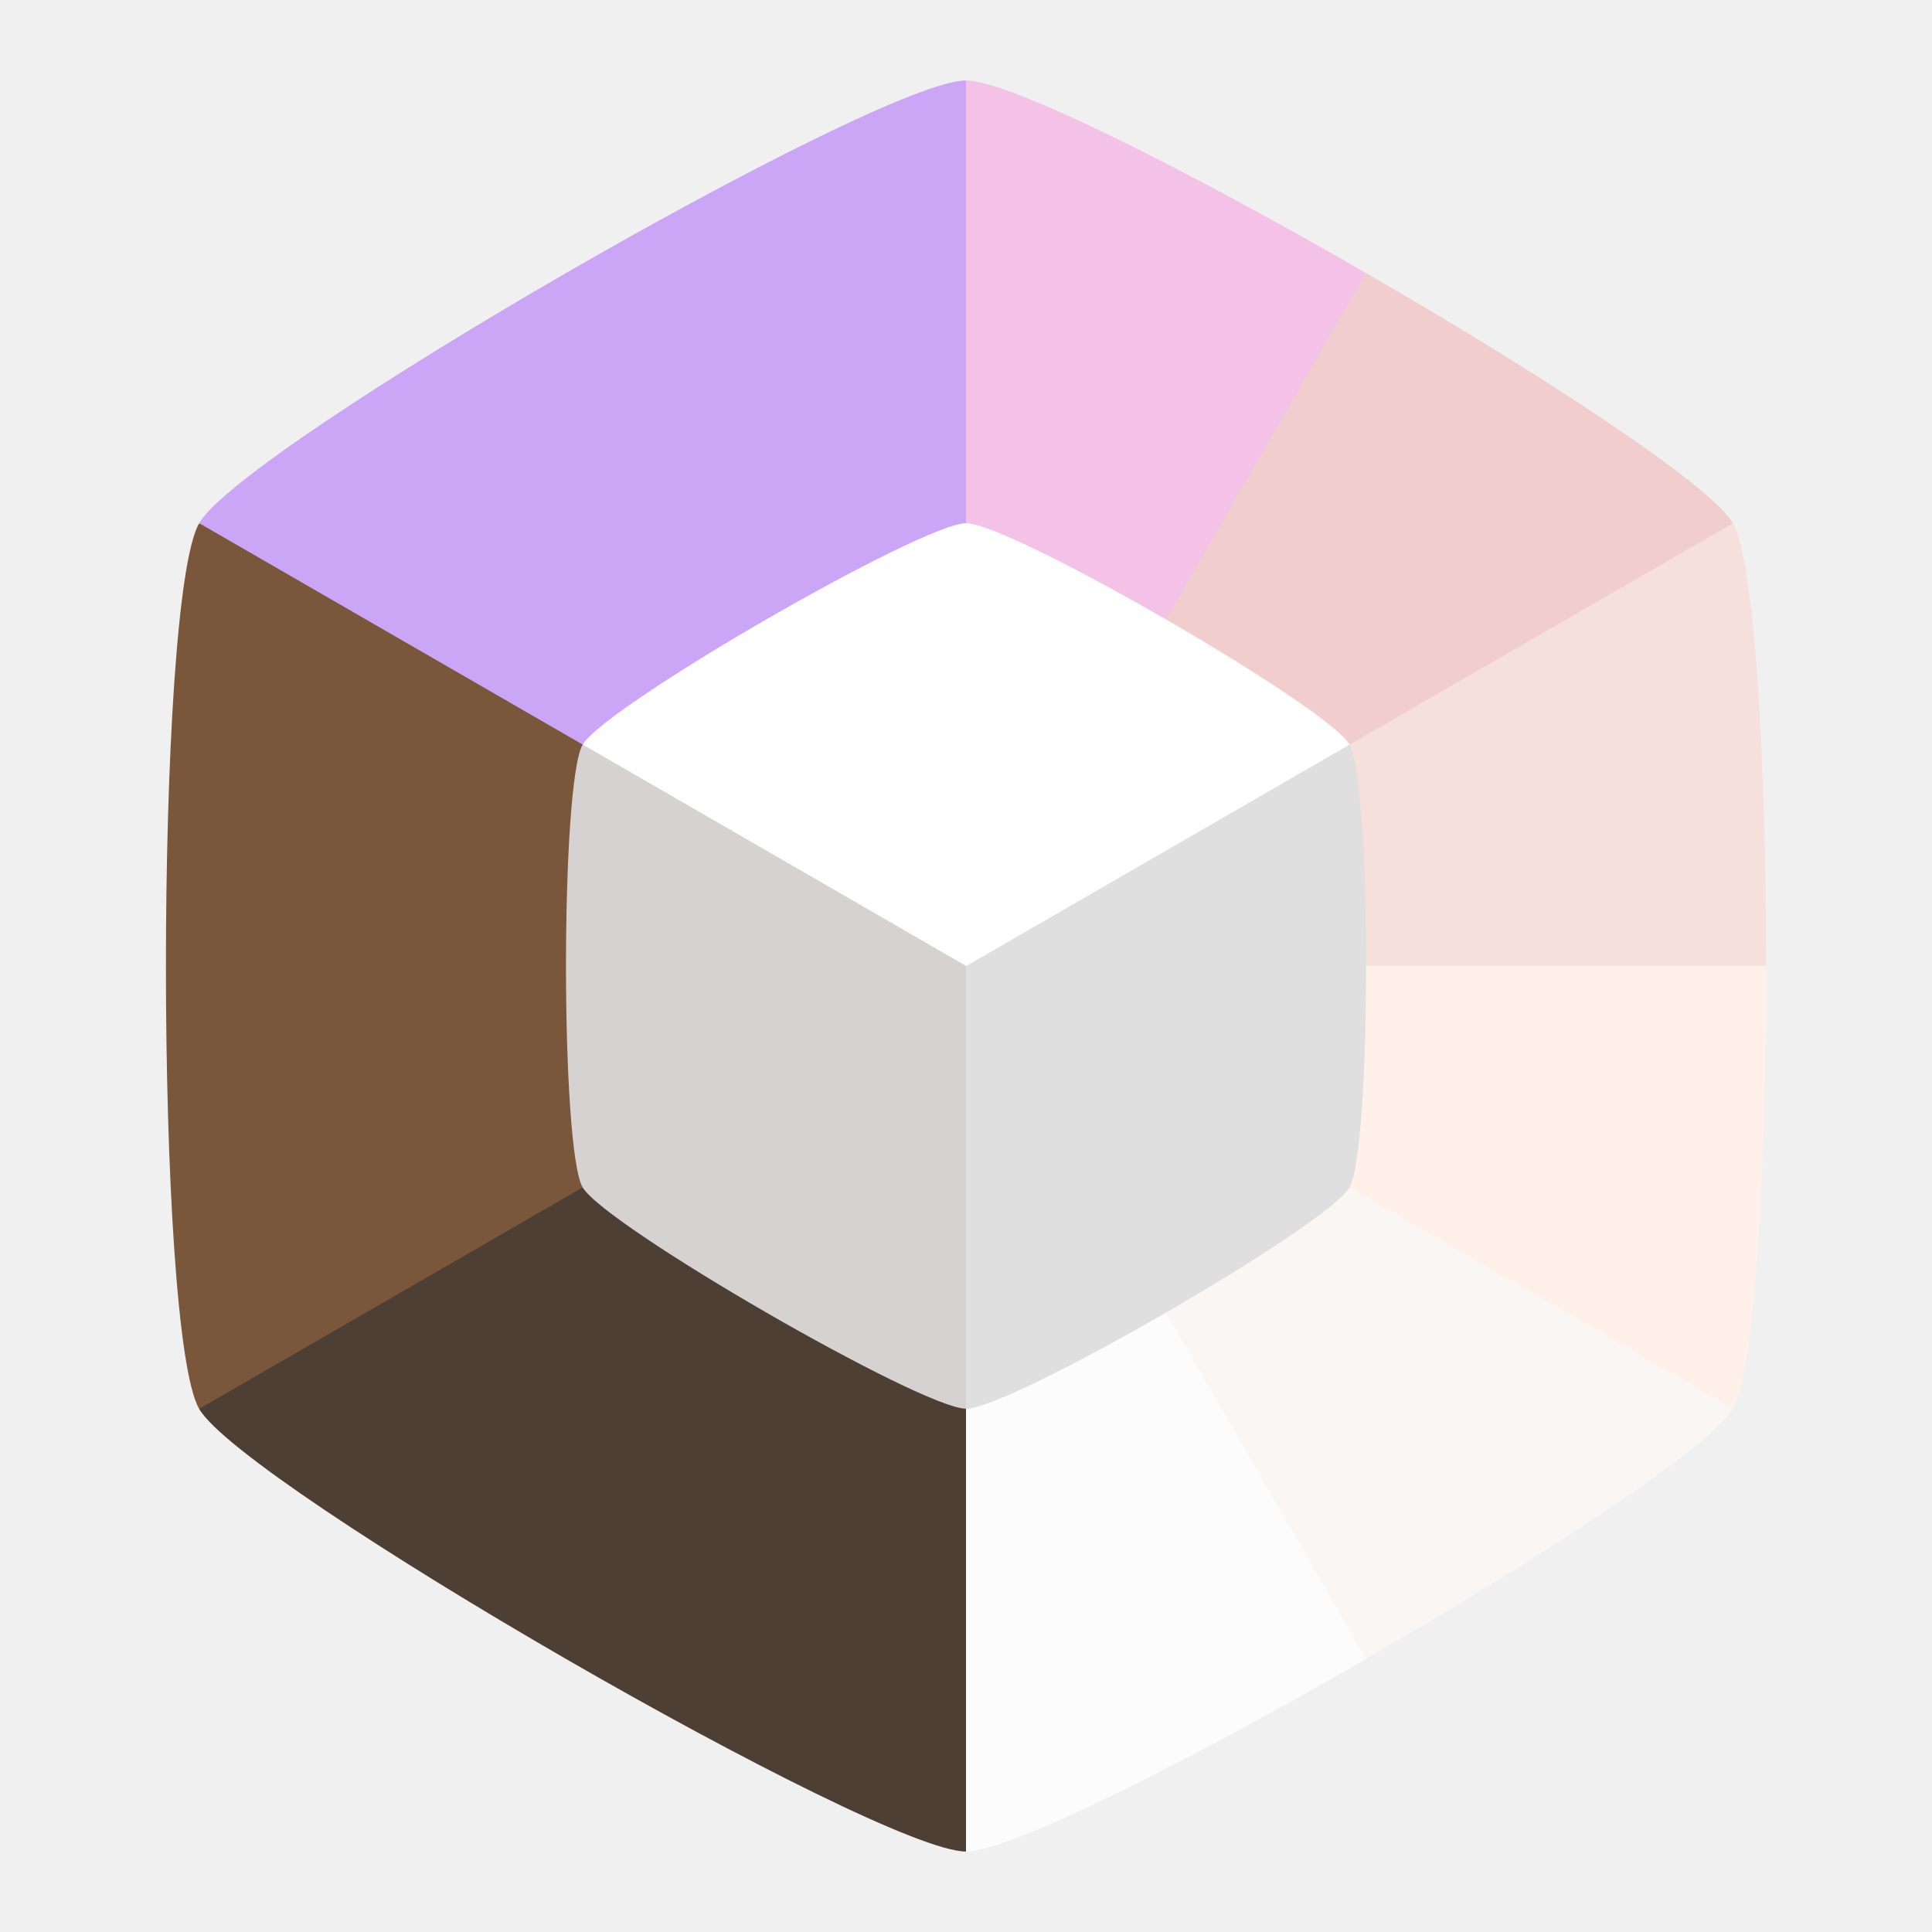
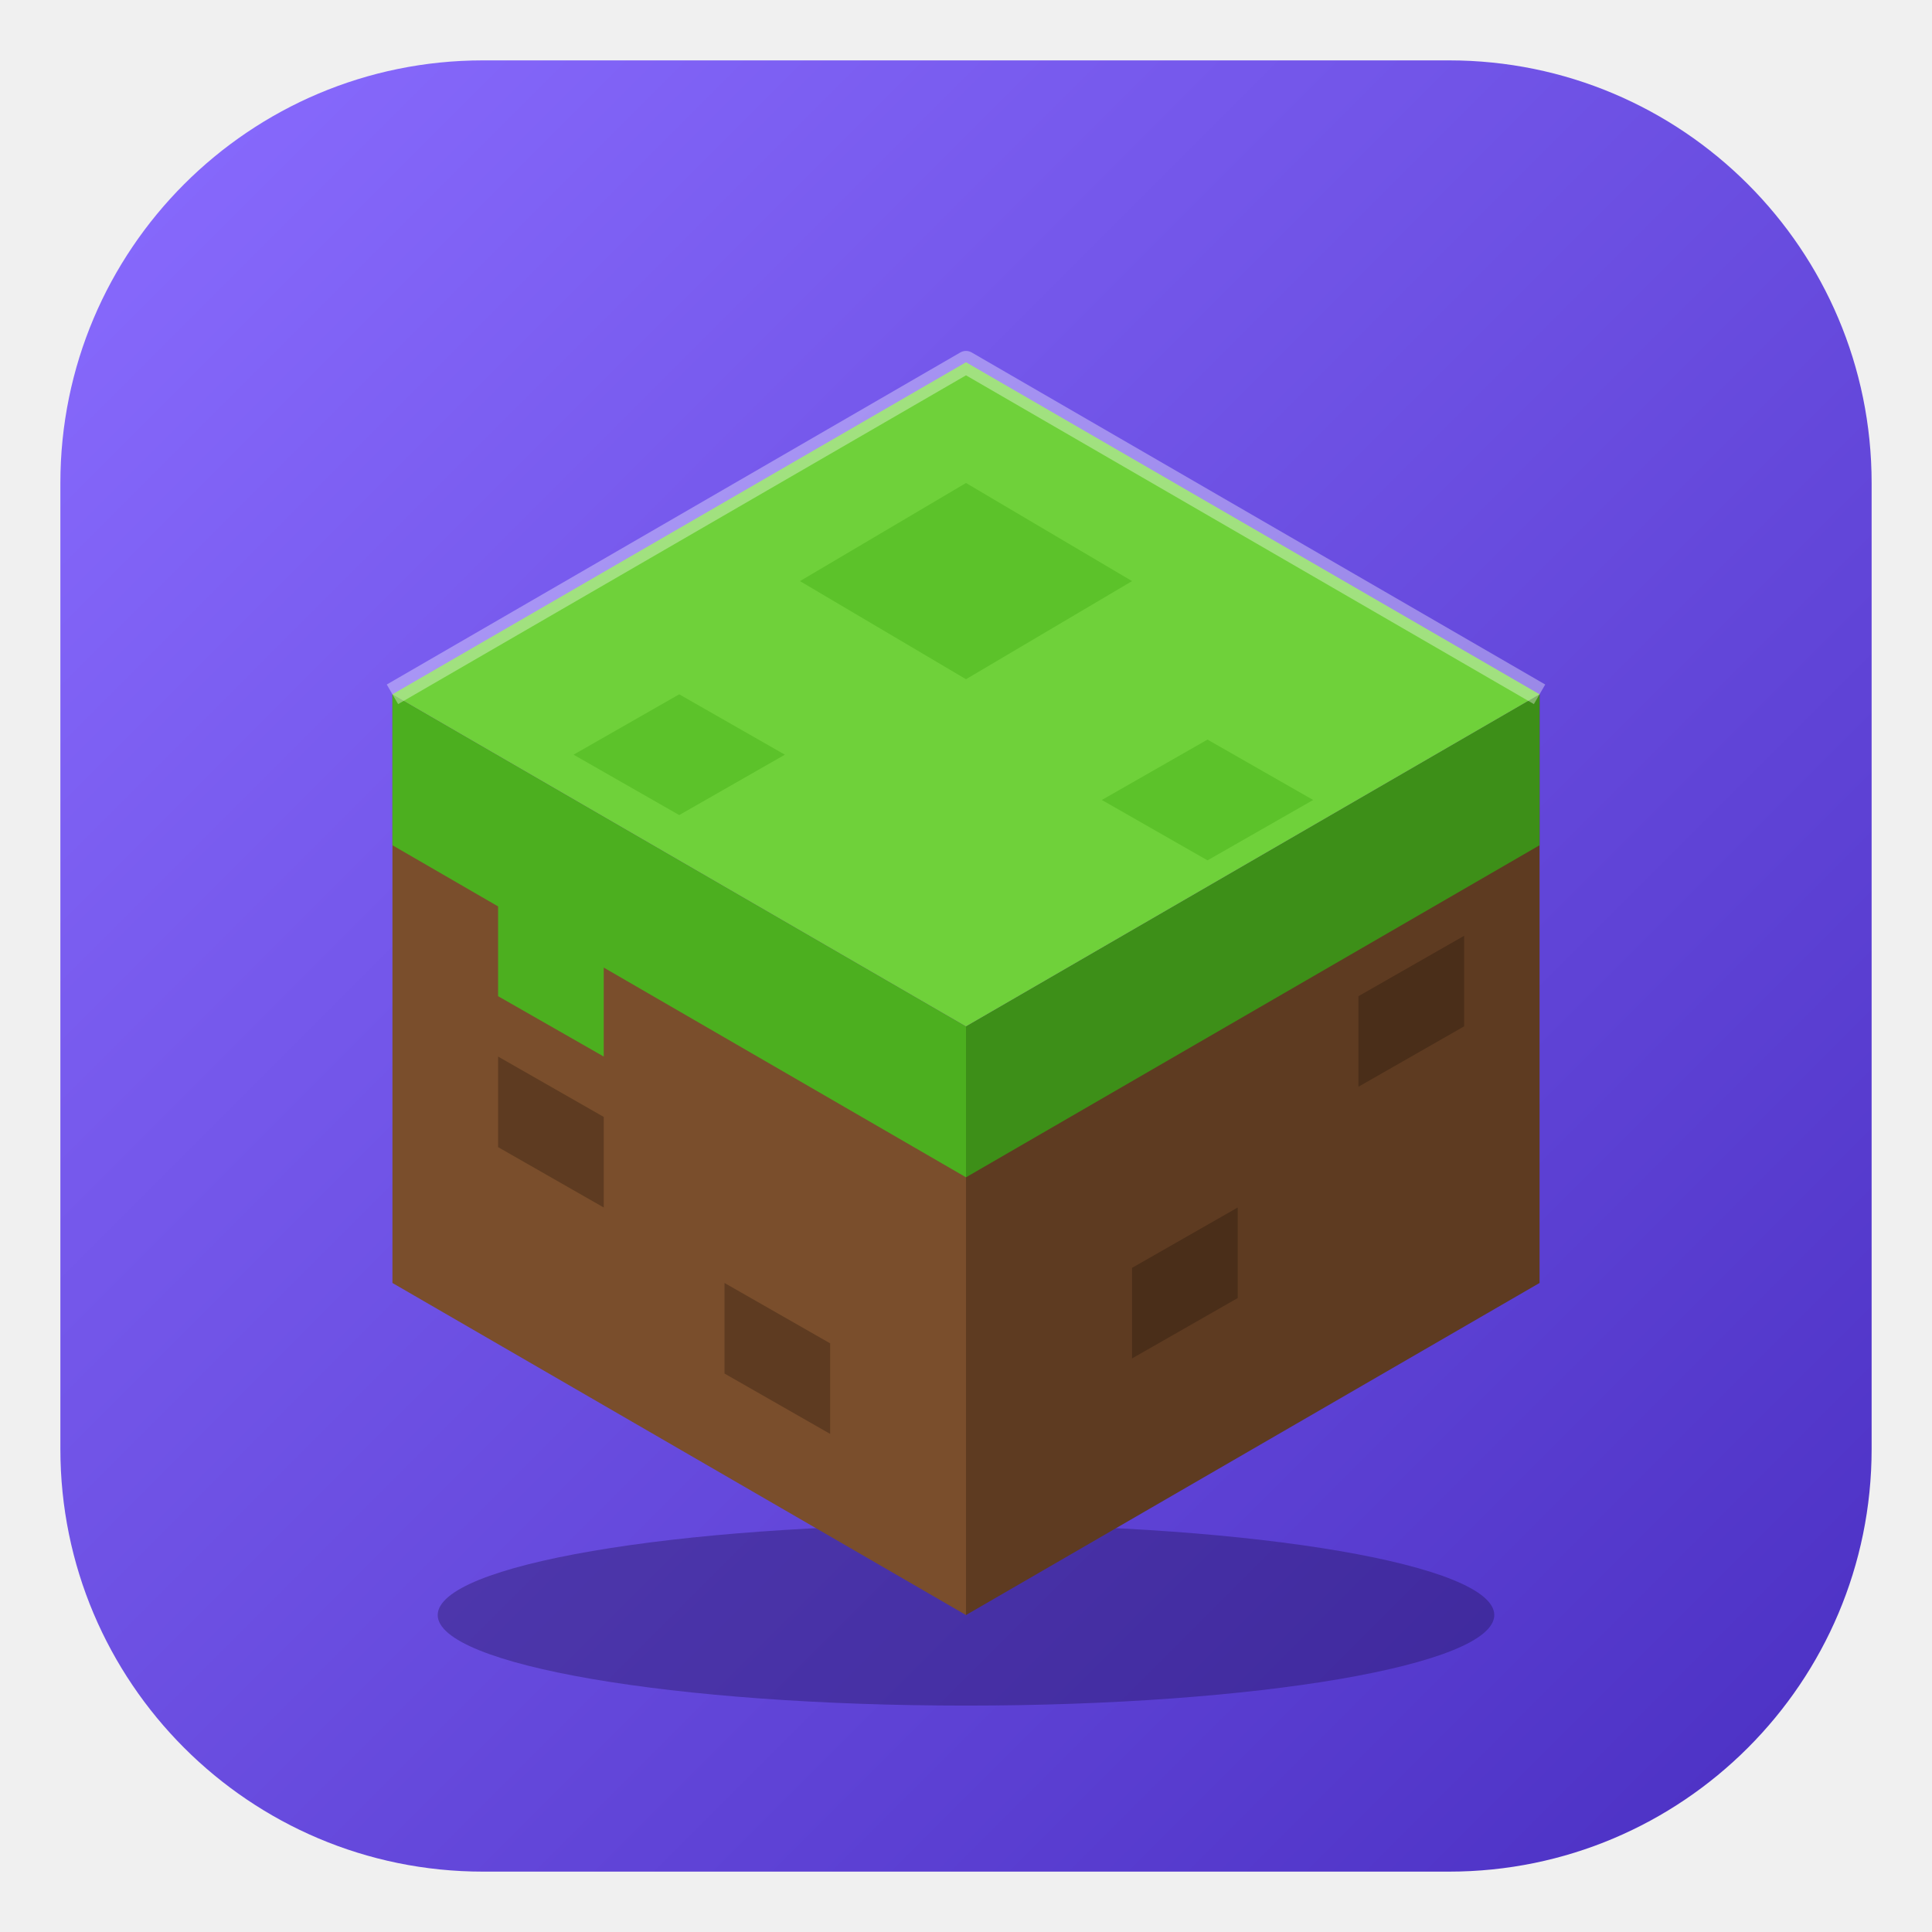
- <svg xmlns="http://www.w3.org/2000/svg" width="48" height="48" version="1.1" viewBox="0 0 12.7 12.7">
-   <g stroke-width=".265">
-     <path d="m6.35 6.35" fill="#99cd61" />
-     <path d="m6.35 0.529-2.521 4.366 2.521 1.455 2.52-1.455 0.11-3.1c-1.151-0.665-2.339-1.266-2.63-1.266z" style="fill: rgb(245, 194, 231);" />
-     <path d="m8.98 1.795-2.63 4.555 2.52 1.455 2.521-4.366c-0.146-0.252-1.26-0.98-2.411-1.644z" style="fill: rgb(242, 205, 205);" />
-     <path d="m11.391 3.44-5.041 2.91 2.52 1.455 2.739-1.455c0-1.329-0.073-2.658-0.218-2.91z" style="fill: rgb(245, 224, 220);" />
-     <path d="m6.35 6.35v2.91h5.041c0.146-0.252 0.218-1.581 0.218-2.91h-5.259z" style="fill: rgb(255, 241, 233);" />
-     <path d="m6.35 6.35v2.91l2.63 1.644c1.151-0.665 2.266-1.392 2.411-1.644l-5.041-2.91z" style="fill: rgb(249, 246, 243);" />
-     <path d="m6.35 6.35-2.521 1.455 2.521 4.366c0.291 0 1.479-0.601 2.63-1.266l-2.63-4.555z" style="fill: rgb(252, 252, 252);" />
-     <path d="m3.829 4.895-2.52 4.366c0.291 0.504 4.459 2.91 5.041 2.91v-5.821l-2.521-1.455z" fill="#4d3f33" />
-     <path d="m1.309 3.44c-0.291 0.504-0.291 5.317 0 5.821l5.041-2.91v-2.91h-5.041z" fill="#7a573b" />
-     <path d="m6.35 0.529c-0.582-2e-8 -4.75 2.406-5.041 2.91l5.041 2.91v-5.821z" style="fill: rgb(203, 166, 247);" />
-   </g>
-   <g transform="matrix(.88 0 0 .88 -10.906 -1.2421)">
-     <g transform="translate(13.26 2.2776)">
-       <path transform="matrix(.96975 0 0 .96975 .1921 .1921)" d="m6.35 2.939c-0.341 0-2.783 1.41-2.953 1.705l2.953 5.116 2.954-5.116c-0.171-0.295-2.613-1.705-2.954-1.705z" fill="#fff" stroke-width=".265" />
-     </g>
-     <path d="m16.746 6.974 2.864 4.961c0.331 0 2.699-1.367 2.864-1.654 0.165-0.286 0.165-3.021 0-3.307l-2.864 1.654z" fill="#dfdfdf" stroke-width=".265" />
-   </g>
-   <path d="m3.83 4.895c-0.146 0.252-0.146 2.658 0 2.91 0.146 0.252 2.229 1.455 2.52 1.455v-2.91z" fill="#d6d2d2" stroke-width=".265" />
+ <svg xmlns="http://www.w3.org/2000/svg" width="256" height="256" viewBox="0 0 256 256">
+   <defs>
+     <linearGradient id="tile" x1="0" y1="0" x2="1" y2="1">
+       <stop offset="0" stop-color="#8a6cff" />
+       <stop offset="1" stop-color="#4a2fc2" />
+     </linearGradient>
+   </defs>
+   <rect x="8" y="8" width="240" height="240" rx="56" fill="url(#tile)" />
+   <ellipse cx="128" cy="214" rx="70" ry="12" fill="#1b0f4a" fill-opacity="0.35" />
+   <polygon points="52,92 128,136 128,214 52,170" fill="#7a4e2c" />
+   <polygon points="128,136 204,92 204,170 128,214" fill="#5e3b21" />
+   <polygon points="66,140 80,148 80,160 66,152" fill="#5e3b21" />
+   <polygon points="96,170 110,178 110,190 96,182" fill="#5e3b21" />
+   <polygon points="150,168 164,160 164,172 150,180" fill="#4a2e19" />
+   <polygon points="180,132 194,124 194,136 180,144" fill="#4a2e19" />
+   <polygon points="52,92 128,136 128,156 52,112" fill="#4caf1f" />
+   <polygon points="128,136 204,92 204,112 128,156" fill="#3d8f18" />
+   <polygon points="66,120 80,128 80,140 66,132" fill="#4caf1f" />
+   <polygon points="170,118 184,110 184,122 170,130" fill="#3d8f18" />
+   <polygon points="128,48 204,92 128,136 52,92" fill="#6fd13a" />
+   <polygon points="128,64 150,77 128,90 106,77" fill="#5cc22a" />
+   <polygon points="90,92 104,100 90,108 76,100" fill="#5cc22a" />
+   <polygon points="160,98 174,106 160,114 146,106" fill="#5cc22a" />
+   <polyline points="52,92 128,48 204,92" fill="none" stroke="#ffffff" stroke-opacity="0.35" stroke-width="3" stroke-linejoin="round" />
</svg>
